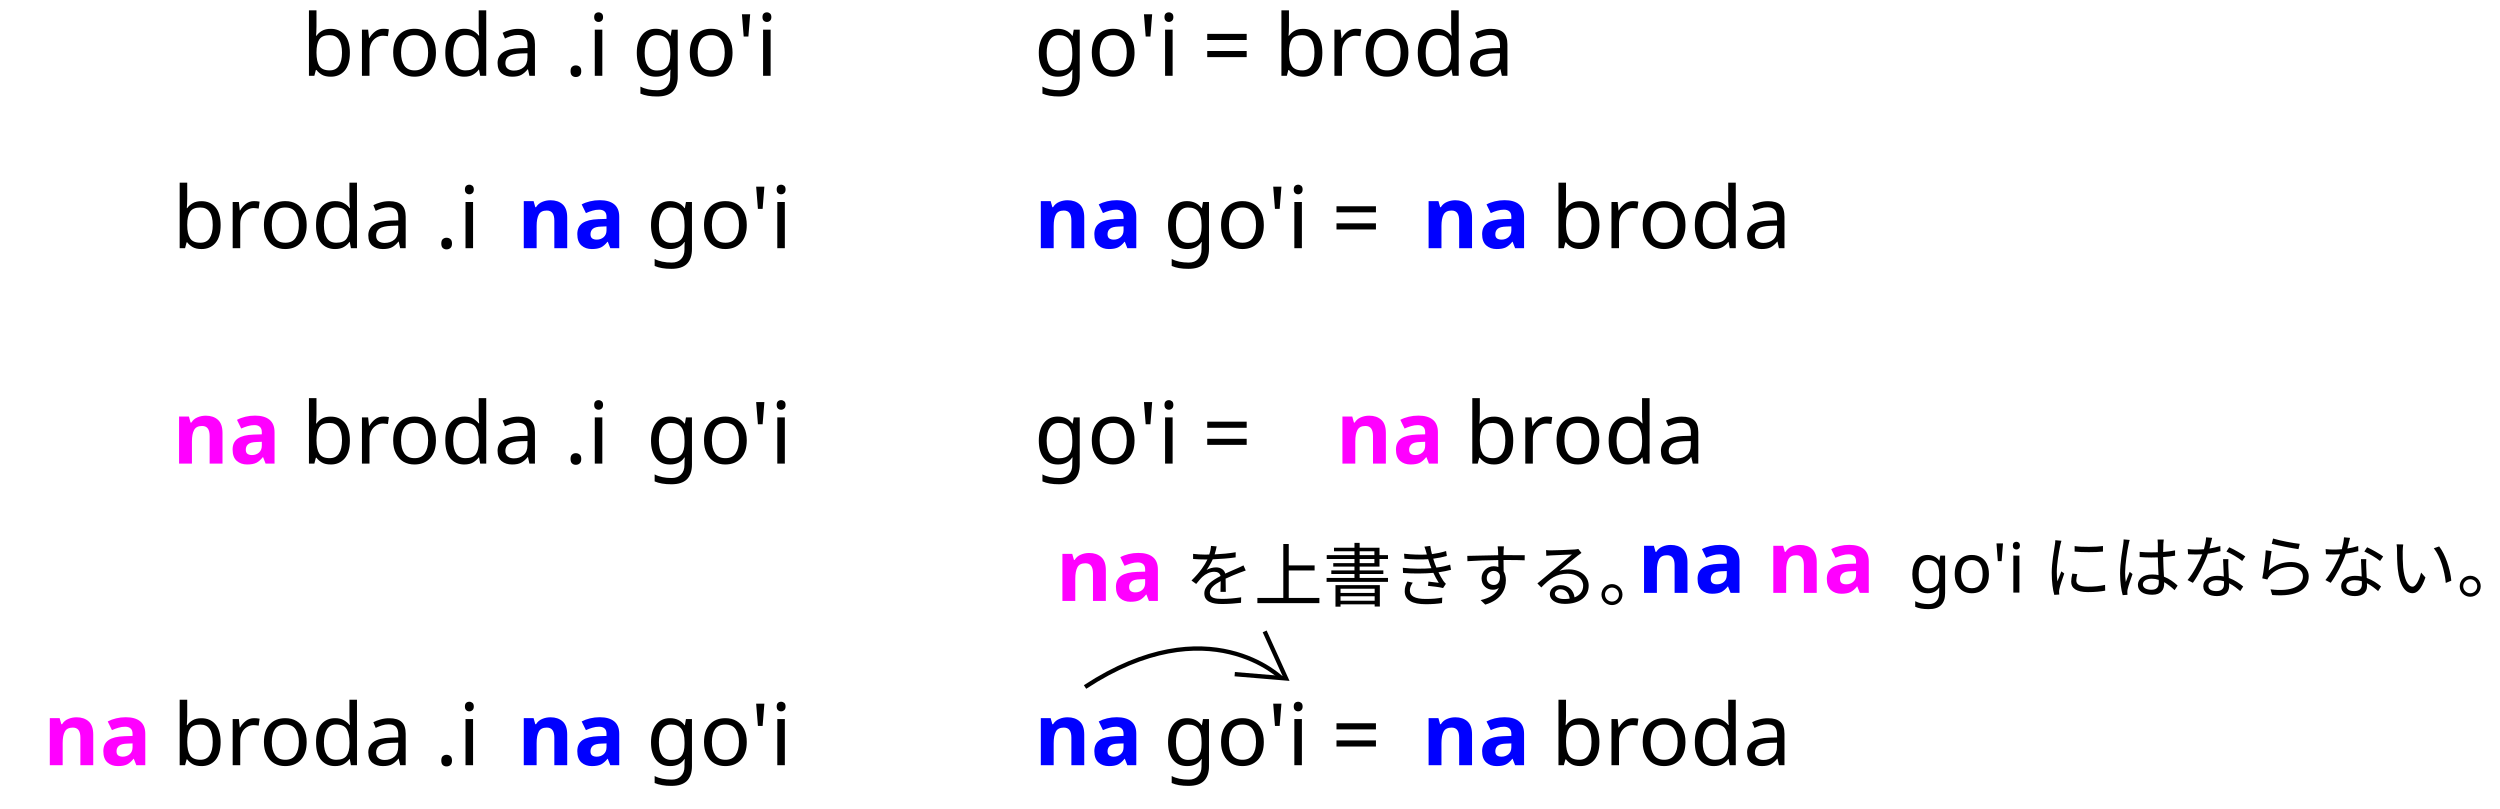
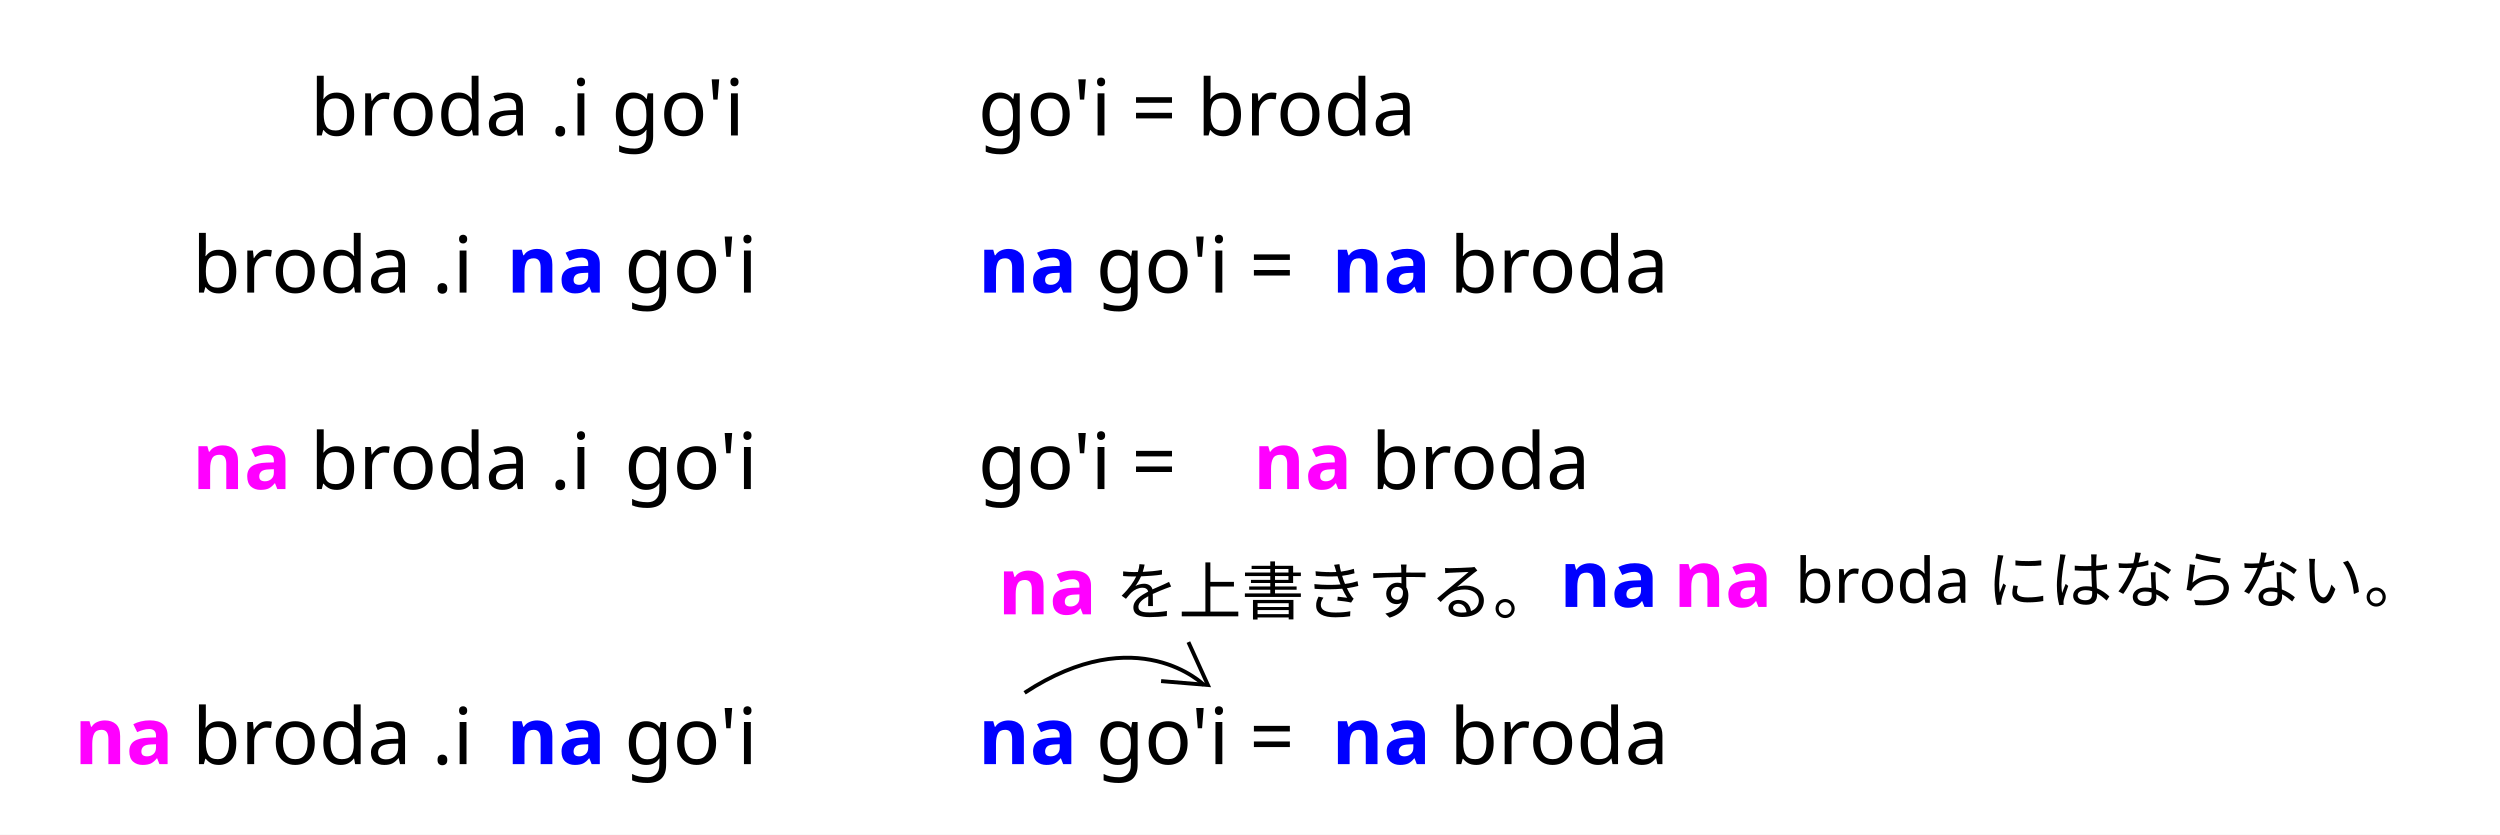
- <svg xmlns="http://www.w3.org/2000/svg" width="580.219" height="187.599" id="svg2" version="1.1">
+ <svg xmlns="http://www.w3.org/2000/svg" width="636.249" height="212.414" id="svg2" version="1.1">
  <defs id="defs4">
    </defs>
-   <g id="layer1" transform="translate(-174.9896,-92.89351)">
-     <rect style="fill:#ffffff;stroke:none" id="rect3040" width="604.486" height="204.473" x="166.056" y="83.96" />
+   <g id="layer1" transform="translate(-166.0563,-76.01952)">
+     <rect style="fill:#ffffff;stroke:none" id="rect3040" width="636.249" height="212.414" x="166.056" y="76.02" />
    <text xml:space="preserve" style="font-size:20px;font-style:normal;font-variant:normal;font-weight:normal;font-stretch:normal;text-align:start;line-height:125%;letter-spacing:0px;word-spacing:0px;writing-mode:lr-tb;text-anchor:start;fill:#000000;fill-opacity:1;stroke:none;font-family:Sans;-inkscape-font-specification:Sans" x="177.967" y="113.989" id="text2985">
      <tspan x="177.967" y="113.989" id="tspan2995">  </tspan>
    </text>
    <text xml:space="preserve" style="font-size:20px;font-style:normal;font-variant:normal;font-weight:normal;font-stretch:normal;text-align:start;line-height:125%;letter-spacing:0px;word-spacing:0px;writing-mode:lr-tb;text-anchor:start;fill:#000000;fill-opacity:1;stroke:none;font-family:Sans;-inkscape-font-specification:Sans" x="179.585" y="147.964" id="text2989">
      <tspan id="tspan2991" x="179.585" y="147.964" />
    </text>
    <text xml:space="preserve" style="font-size:20px;font-style:normal;font-variant:normal;font-weight:normal;font-stretch:normal;text-align:start;line-height:125%;letter-spacing:0px;word-spacing:0px;writing-mode:lr-tb;text-anchor:start;fill:#000000;fill-opacity:1;stroke:none;font-family:Sans;-inkscape-font-specification:Sans" x="244.99" y="110.493" id="text3003">
      <tspan id="tspan3005" x="244.99" y="110.493">broda .i go'i</tspan>
    </text>
    <text xml:space="preserve" style="font-size:20px;font-style:normal;font-variant:normal;font-weight:normal;font-stretch:normal;text-align:start;line-height:125%;letter-spacing:0px;word-spacing:0px;writing-mode:lr-tb;text-anchor:start;fill:#000000;fill-opacity:1;stroke:none;font-family:Sans;-inkscape-font-specification:Sans" x="414.99" y="110.493" id="text3007">
      <tspan id="tspan3009" x="414.99" y="110.493">go'i = broda</tspan>
    </text>
    <text xml:space="preserve" style="font-size:20px;font-style:normal;font-variant:normal;font-weight:normal;font-stretch:normal;text-align:start;line-height:125%;letter-spacing:0px;word-spacing:0px;writing-mode:lr-tb;text-anchor:start;fill:#000000;fill-opacity:1;stroke:none;font-family:Sans;-inkscape-font-specification:Sans" x="214.99" y="150.493" id="text3011">
      <tspan id="tspan3013" x="214.99" y="150.493">broda .i</tspan>
    </text>
    <text xml:space="preserve" style="font-size:20px;font-style:normal;font-variant:normal;font-weight:normal;font-stretch:normal;text-align:start;line-height:125%;letter-spacing:0px;word-spacing:0px;writing-mode:lr-tb;text-anchor:start;fill:#000000;fill-opacity:1;stroke:none;font-family:Sans;-inkscape-font-specification:Sans" x="444.99" y="150.493" id="text3015">
      <tspan id="tspan3017" x="444.99" y="150.493">go'i =</tspan>
    </text>
    <text xml:space="preserve" style="font-size:20px;font-style:normal;font-variant:normal;font-weight:normal;font-stretch:normal;text-align:start;line-height:125%;letter-spacing:0px;word-spacing:0px;writing-mode:lr-tb;text-anchor:start;fill:#000000;fill-opacity:1;stroke:none;font-family:Sans;-inkscape-font-specification:Sans" x="414.99" y="200.493" id="text3023">
      <tspan id="tspan3025" x="414.99" y="200.493">go'i =</tspan>
    </text>
    <text xml:space="preserve" style="font-size:20px;font-style:normal;font-variant:normal;font-weight:bold;font-stretch:normal;text-align:start;line-height:125%;letter-spacing:0px;word-spacing:0px;writing-mode:lr-tb;text-anchor:start;fill:#ff00ff;fill-opacity:1;stroke:none;font-family:Sans;-inkscape-font-specification:Sans Bold" x="184.99" y="270.493" id="text3027">
      <tspan id="tspan3029" x="184.99" y="270.493">na</tspan>
    </text>
    <text xml:space="preserve" style="font-size:20px;font-style:normal;font-variant:normal;font-weight:bold;font-stretch:normal;text-align:start;line-height:125%;letter-spacing:0px;word-spacing:0px;writing-mode:lr-tb;text-anchor:start;fill:#0000ff;fill-opacity:1;stroke:none;font-family:Sans;-inkscape-font-specification:Sans Bold" x="414.99" y="270.493" id="text3031">
      <tspan id="tspan3033" x="414.99" y="270.493">na</tspan>
    </text>
    <path style="fill:none;stroke:#000000;stroke-width:1px;stroke-linecap:butt;stroke-linejoin:miter;stroke-opacity:1" d="m 426.813,252.336 c 28.785,-18.859 45.659,-1.985 45.659,-1.985" id="path3831" />
    <path style="fill:none;stroke:#000000;stroke-width:1px;stroke-linecap:butt;stroke-linejoin:miter;stroke-opacity:1" d="m 461.554,249.358 11.911,0.993 -4.963,-10.918" id="path3843" />
    <text xml:space="preserve" style="font-size:20px;font-style:normal;font-variant:normal;font-weight:bold;font-stretch:normal;text-align:start;line-height:125%;letter-spacing:0px;word-spacing:0px;writing-mode:lr-tb;text-anchor:start;fill:#ff00ff;fill-opacity:1;stroke:none;font-family:Sans;-inkscape-font-specification:Sans Bold" x="420" y="232.362" id="text3851">
      <tspan id="tspan3853" x="420" y="232.362">na</tspan>
    </text>
    <text xml:space="preserve" style="font-size:20px;font-style:normal;font-variant:normal;font-weight:normal;font-stretch:normal;text-align:start;line-height:125%;letter-spacing:0px;word-spacing:0px;writing-mode:lr-tb;text-anchor:start;fill:#000000;fill-opacity:1;stroke:none;font-family:Sans;-inkscape-font-specification:Sans" x="444.99" y="270.493" id="text3855">
      <tspan id="tspan3857" x="444.99" y="270.493">go'i = </tspan>
    </text>
    <text xml:space="preserve" style="font-size:20px;font-style:normal;font-variant:normal;font-weight:bold;font-stretch:normal;text-align:start;line-height:125%;letter-spacing:0px;word-spacing:0px;writing-mode:lr-tb;text-anchor:start;fill:#0000ff;fill-opacity:1;stroke:none;font-family:Sans;-inkscape-font-specification:Sans Bold" x="504.99" y="270.493" id="text3859">
      <tspan id="tspan3861" x="504.99" y="270.493">na</tspan>
    </text>
    <text xml:space="preserve" style="font-size:20px;font-style:normal;font-variant:normal;font-weight:normal;font-stretch:normal;text-align:start;line-height:125%;letter-spacing:0px;word-spacing:0px;writing-mode:lr-tb;text-anchor:start;fill:#000000;fill-opacity:1;stroke:none;font-family:Sans;-inkscape-font-specification:Sans" x="534.99" y="270.493" id="text3863">
      <tspan id="tspan3865" x="534.99" y="270.493">broda</tspan>
    </text>
    <text xml:space="preserve" style="font-size:16px;font-style:normal;font-variant:normal;font-weight:normal;font-stretch:normal;text-align:start;line-height:125%;letter-spacing:0px;word-spacing:0px;writing-mode:lr-tb;text-anchor:start;fill:#000000;fill-opacity:1;stroke:none;font-family:Sans;-inkscape-font-specification:Sans" x="450" y="232.362" id="text3867">
      <tspan id="tspan3869" x="450" y="232.362">を上書きする。</tspan>
    </text>
    <text xml:space="preserve" style="font-size:20px;font-style:normal;font-variant:normal;font-weight:normal;font-stretch:normal;text-align:start;line-height:125%;letter-spacing:0px;word-spacing:0px;writing-mode:lr-tb;text-anchor:start;fill:#000000;fill-opacity:1;stroke:none;font-family:Sans;-inkscape-font-specification:Sans" x="214.99" y="270.493" id="text3871">
      <tspan id="tspan3873" x="214.99" y="270.493">broda .i</tspan>
    </text>
    <text xml:space="preserve" style="font-size:20px;font-style:normal;font-variant:normal;font-weight:bold;font-stretch:normal;text-align:start;line-height:125%;letter-spacing:0px;word-spacing:0px;writing-mode:lr-tb;text-anchor:start;fill:#0000ff;fill-opacity:1;stroke:none;font-family:Sans;-inkscape-font-specification:Sans Bold" x="294.99" y="270.493" id="text3875">
      <tspan id="tspan3877" x="294.99" y="270.493">na</tspan>
    </text>
    <text xml:space="preserve" style="font-size:20px;font-style:normal;font-variant:normal;font-weight:normal;font-stretch:normal;text-align:start;line-height:125%;letter-spacing:0px;word-spacing:0px;writing-mode:lr-tb;text-anchor:start;fill:#000000;fill-opacity:1;stroke:none;font-family:Sans;-inkscape-font-specification:Sans" x="324.99" y="270.493" id="text3879">
      <tspan id="tspan3881" x="324.99" y="270.493">go'i</tspan>
    </text>
    <text xml:space="preserve" style="font-size:20px;font-style:normal;font-variant:normal;font-weight:bold;font-stretch:normal;text-align:start;line-height:125%;letter-spacing:0px;word-spacing:0px;writing-mode:lr-tb;text-anchor:start;fill:#ff00ff;fill-opacity:1;stroke:none;font-family:Sans;-inkscape-font-specification:Sans Bold" x="214.99" y="200.493" id="text3027-6">
      <tspan id="tspan3029-8" x="214.99" y="200.493">na</tspan>
    </text>
    <text xml:space="preserve" style="font-size:20px;font-style:normal;font-variant:normal;font-weight:normal;font-stretch:normal;text-align:start;line-height:125%;letter-spacing:0px;word-spacing:0px;writing-mode:lr-tb;text-anchor:start;fill:#000000;fill-opacity:1;stroke:none;font-family:Sans;-inkscape-font-specification:Sans" x="244.99" y="200.493" id="text3871-7">
      <tspan id="tspan3873-4" x="244.99" y="200.493">broda .i</tspan>
    </text>
    <text xml:space="preserve" style="font-size:20px;font-style:normal;font-variant:normal;font-weight:normal;font-stretch:normal;text-align:start;line-height:125%;letter-spacing:0px;word-spacing:0px;writing-mode:lr-tb;text-anchor:start;fill:#000000;fill-opacity:1;stroke:none;font-family:Sans;-inkscape-font-specification:Sans" x="324.99" y="200.493" id="text3879-9">
      <tspan id="tspan3881-4" x="324.99" y="200.493">go'i</tspan>
    </text>
    <text xml:space="preserve" style="font-size:20px;font-style:normal;font-variant:normal;font-weight:bold;font-stretch:normal;text-align:start;line-height:125%;letter-spacing:0px;word-spacing:0px;writing-mode:lr-tb;text-anchor:start;fill:#ff00ff;fill-opacity:1;stroke:none;font-family:Sans;-inkscape-font-specification:Sans Bold" x="484.99" y="200.493" id="text3027-6-0">
      <tspan id="tspan3029-8-5" x="484.99" y="200.493">na</tspan>
    </text>
    <text xml:space="preserve" style="font-size:20px;font-style:normal;font-variant:normal;font-weight:normal;font-stretch:normal;text-align:start;line-height:125%;letter-spacing:0px;word-spacing:0px;writing-mode:lr-tb;text-anchor:start;fill:#000000;fill-opacity:1;stroke:none;font-family:Sans;-inkscape-font-specification:Sans" x="514.99" y="200.493" id="text3863-9">
      <tspan id="tspan3865-9" x="514.99" y="200.493">broda</tspan>
    </text>
    <text xml:space="preserve" style="font-size:20px;font-style:normal;font-variant:normal;font-weight:bold;font-stretch:normal;text-align:start;line-height:125%;letter-spacing:0px;word-spacing:0px;writing-mode:lr-tb;text-anchor:start;fill:#0000ff;fill-opacity:1;stroke:none;font-family:Sans;-inkscape-font-specification:Sans Bold" x="294.99" y="150.493" id="text3875-8">
      <tspan id="tspan3877-3" x="294.99" y="150.493">na</tspan>
    </text>
    <text xml:space="preserve" style="font-size:20px;font-style:normal;font-variant:normal;font-weight:normal;font-stretch:normal;text-align:start;line-height:125%;letter-spacing:0px;word-spacing:0px;writing-mode:lr-tb;text-anchor:start;fill:#000000;fill-opacity:1;stroke:none;font-family:Sans;-inkscape-font-specification:Sans" x="324.99" y="150.493" id="text3879-5">
      <tspan id="tspan3881-9" x="324.99" y="150.493">go'i</tspan>
    </text>
    <text xml:space="preserve" style="font-size:20px;font-style:normal;font-variant:normal;font-weight:bold;font-stretch:normal;text-align:start;line-height:125%;letter-spacing:0px;word-spacing:0px;writing-mode:lr-tb;text-anchor:start;fill:#0000ff;fill-opacity:1;stroke:none;font-family:Sans;-inkscape-font-specification:Sans Bold" x="414.99" y="150.493" id="text3875-8-3">
      <tspan id="tspan3877-3-2" x="414.99" y="150.493">na</tspan>
    </text>
    <text xml:space="preserve" style="font-size:20px;font-style:normal;font-variant:normal;font-weight:bold;font-stretch:normal;text-align:start;line-height:125%;letter-spacing:0px;word-spacing:0px;writing-mode:lr-tb;text-anchor:start;fill:#0000ff;fill-opacity:1;stroke:none;font-family:Sans;-inkscape-font-specification:Sans Bold" x="504.99" y="150.493" id="text3875-8-0">
      <tspan id="tspan3877-3-1" x="504.99" y="150.493">na</tspan>
    </text>
    <text xml:space="preserve" style="font-size:20px;font-style:normal;font-variant:normal;font-weight:normal;font-stretch:normal;text-align:start;line-height:125%;letter-spacing:0px;word-spacing:0px;writing-mode:lr-tb;text-anchor:start;fill:#000000;fill-opacity:1;stroke:none;font-family:Sans;-inkscape-font-specification:Sans" x="534.99" y="150.493" id="text3863-9-5">
      <tspan id="tspan3865-9-5" x="534.99" y="150.493">broda</tspan>
    </text>
-     <text xml:space="preserve" style="font-size:20px;font-style:normal;font-variant:normal;font-weight:bold;font-stretch:normal;text-align:start;line-height:125%;letter-spacing:0px;word-spacing:0px;writing-mode:lr-tb;text-anchor:start;fill:#ff00ff;fill-opacity:1;stroke:none;font-family:Sans;-inkscape-font-specification:Sans Bold" x="584.99" y="230.493" id="text3027-6-0-8">
-       <tspan id="tspan3029-8-5-8" x="584.99" y="230.493">na</tspan>
+     <text xml:space="preserve" style="font-size:20px;font-style:normal;font-variant:normal;font-weight:bold;font-stretch:normal;text-align:start;line-height:125%;letter-spacing:0px;word-spacing:0px;writing-mode:lr-tb;text-anchor:start;fill:#ff00ff;fill-opacity:1;stroke:none;font-family:Sans;-inkscape-font-specification:Sans Bold" x="591.938" y="230.493" id="text3027-6-0-8">
+       <tspan id="tspan3029-8-5-8" x="591.938" y="230.493">na</tspan>
    </text>
-     <text xml:space="preserve" style="font-size:20px;font-style:normal;font-variant:normal;font-weight:bold;font-stretch:normal;text-align:start;line-height:125%;letter-spacing:0px;word-spacing:0px;writing-mode:lr-tb;text-anchor:start;fill:#0000ff;fill-opacity:1;stroke:none;font-family:Sans;-inkscape-font-specification:Sans Bold" x="554.99" y="230.493" id="text3031-0">
-       <tspan id="tspan3033-6" x="554.99" y="230.493">na</tspan>
+     <text xml:space="preserve" style="font-size:20px;font-style:normal;font-variant:normal;font-weight:bold;font-stretch:normal;text-align:start;line-height:125%;letter-spacing:0px;word-spacing:0px;writing-mode:lr-tb;text-anchor:start;fill:#0000ff;fill-opacity:1;stroke:none;font-family:Sans;-inkscape-font-specification:Sans Bold" x="562.93" y="230.493" id="text3031-0">
+       <tspan id="tspan3033-6" x="562.93" y="230.493">na</tspan>
    </text>
-     <text xml:space="preserve" style="font-size:16px;font-style:normal;font-variant:normal;font-weight:normal;font-stretch:normal;text-align:start;line-height:125%;letter-spacing:0px;word-spacing:0px;writing-mode:lr-tb;text-anchor:start;fill:#000000;fill-opacity:1;stroke:none;font-family:Sans;-inkscape-font-specification:Sans" x="617.943" y="230.425" id="text3879-4">
-       <tspan id="tspan3881-8" x="617.943" y="230.425">go'i にはならない。</tspan>
+     <text xml:space="preserve" style="font-size:16px;font-style:normal;font-variant:normal;font-weight:normal;font-stretch:normal;text-align:start;line-height:125%;letter-spacing:0px;word-spacing:0px;writing-mode:lr-tb;text-anchor:start;fill:#000000;fill-opacity:1;stroke:none;font-family:Sans;-inkscape-font-specification:Sans" x="622.906" y="229.433" id="text3879-4">
+       <tspan id="tspan3881-8" x="622.906" y="229.433">broda にはならない。</tspan>
    </text>
  </g>
</svg>
